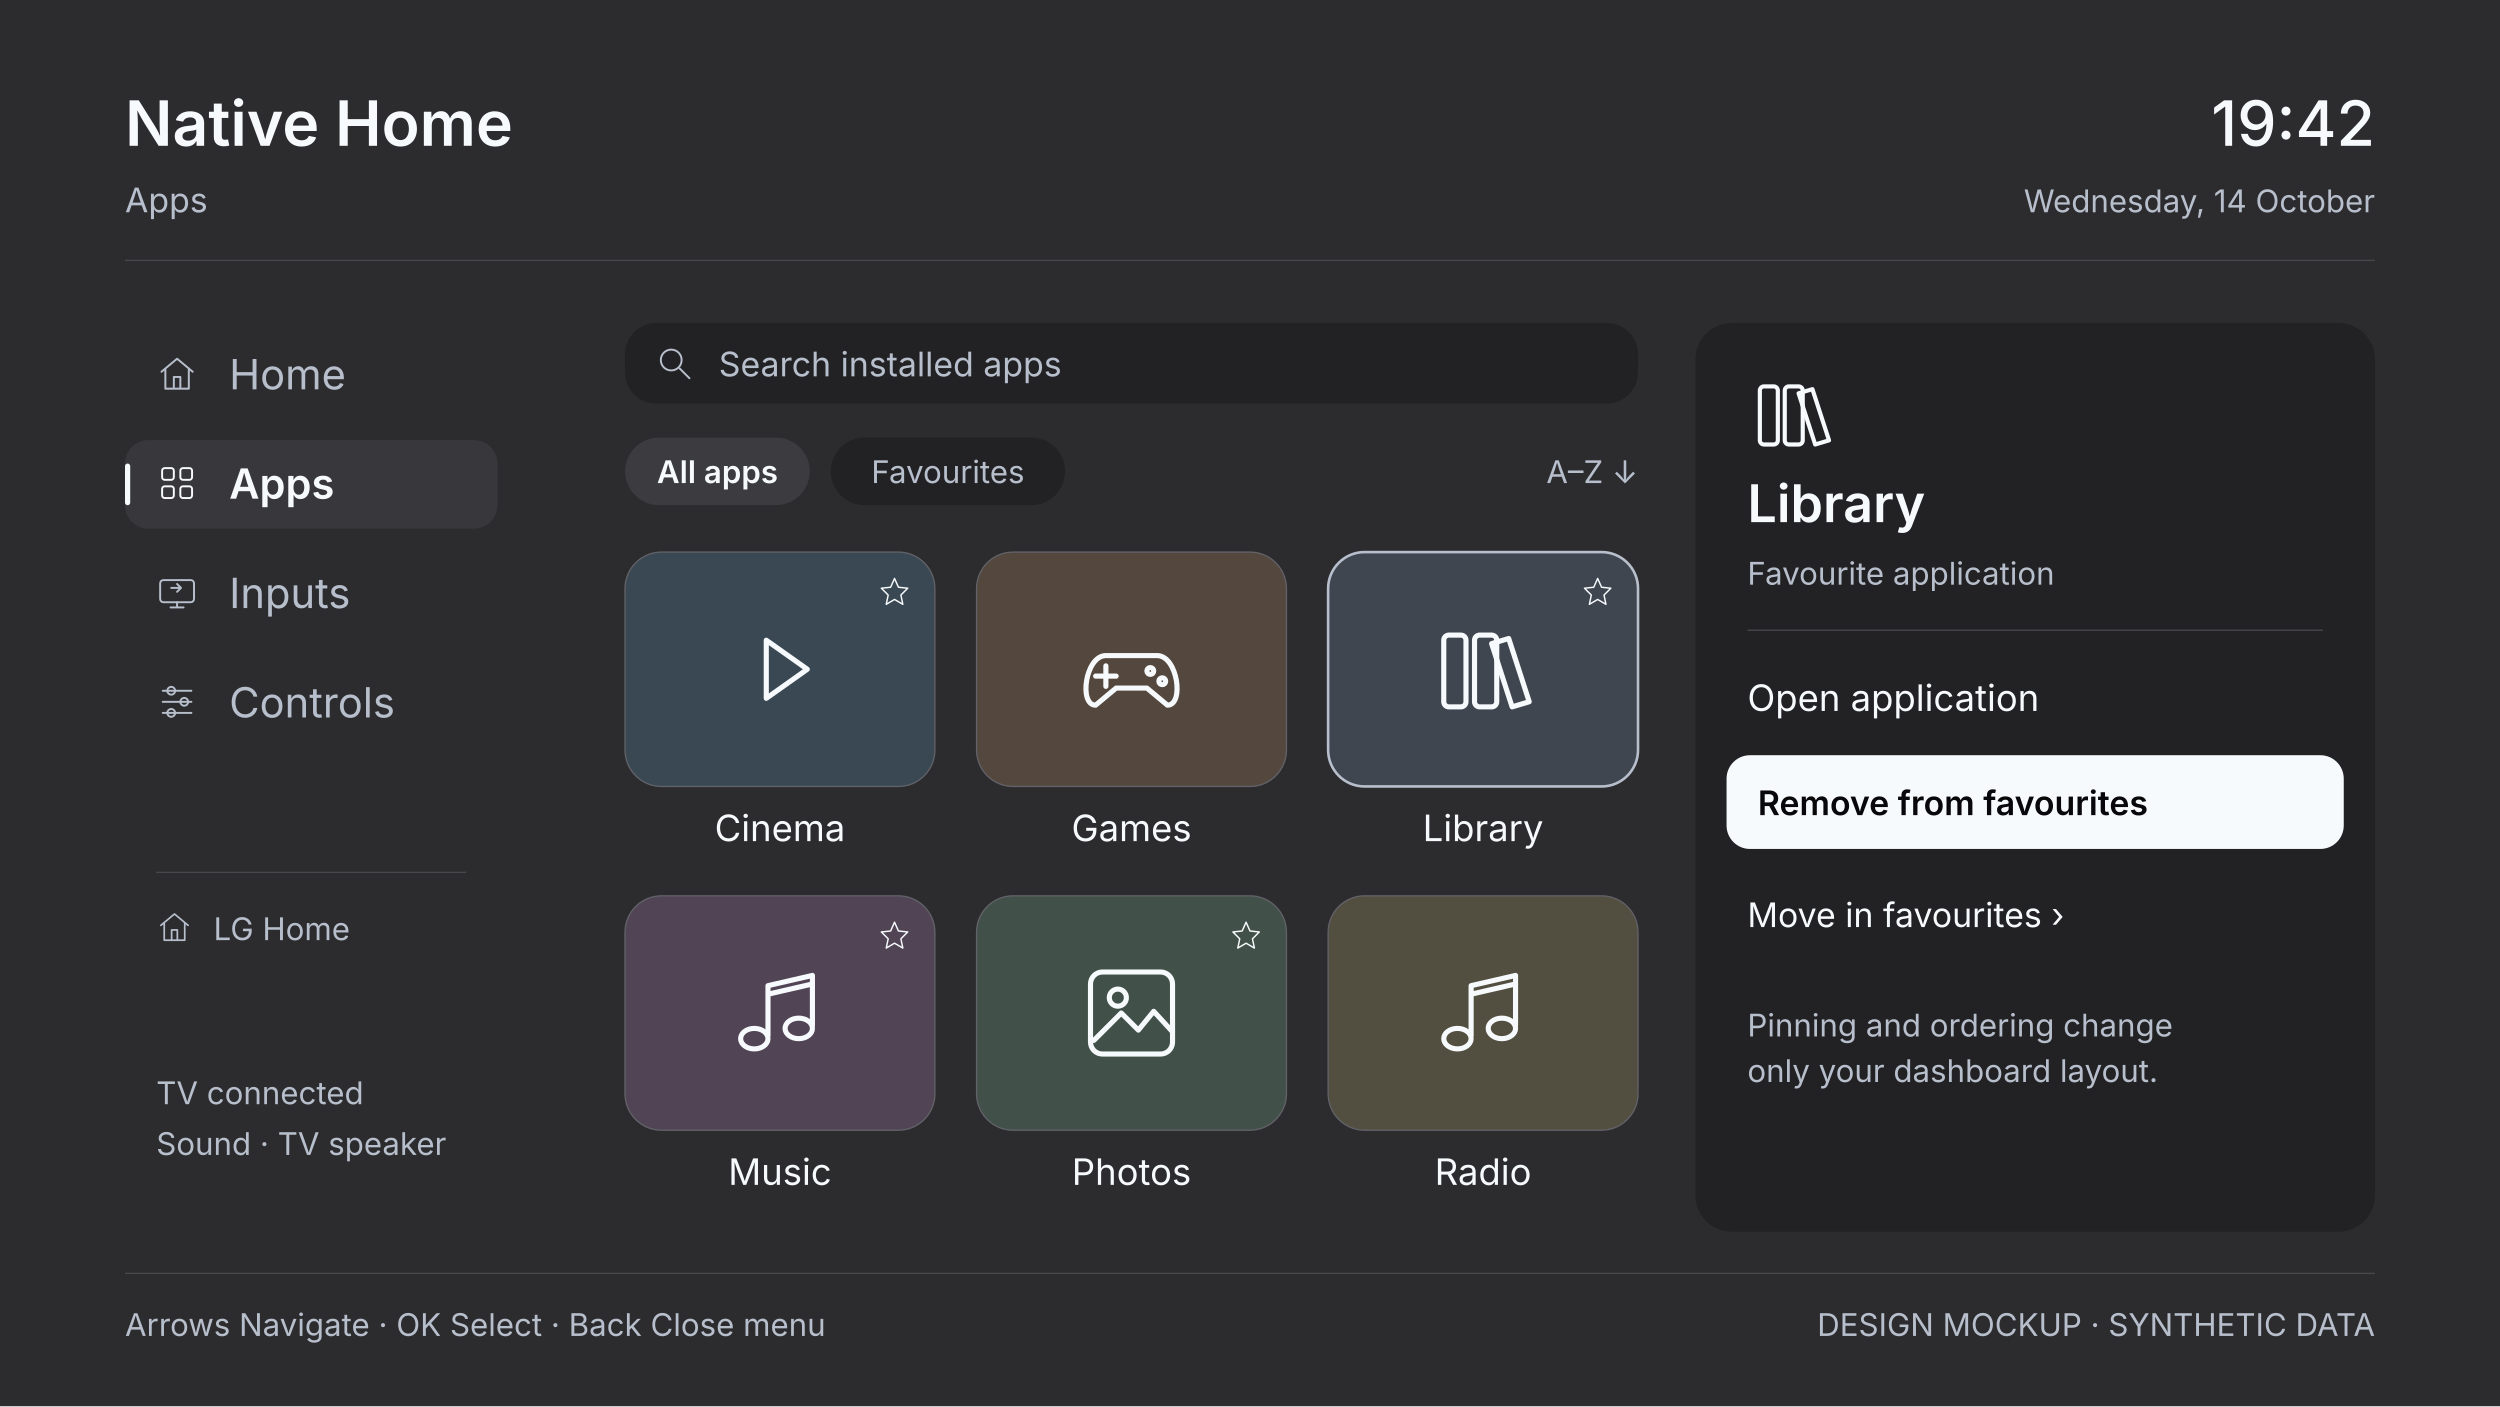
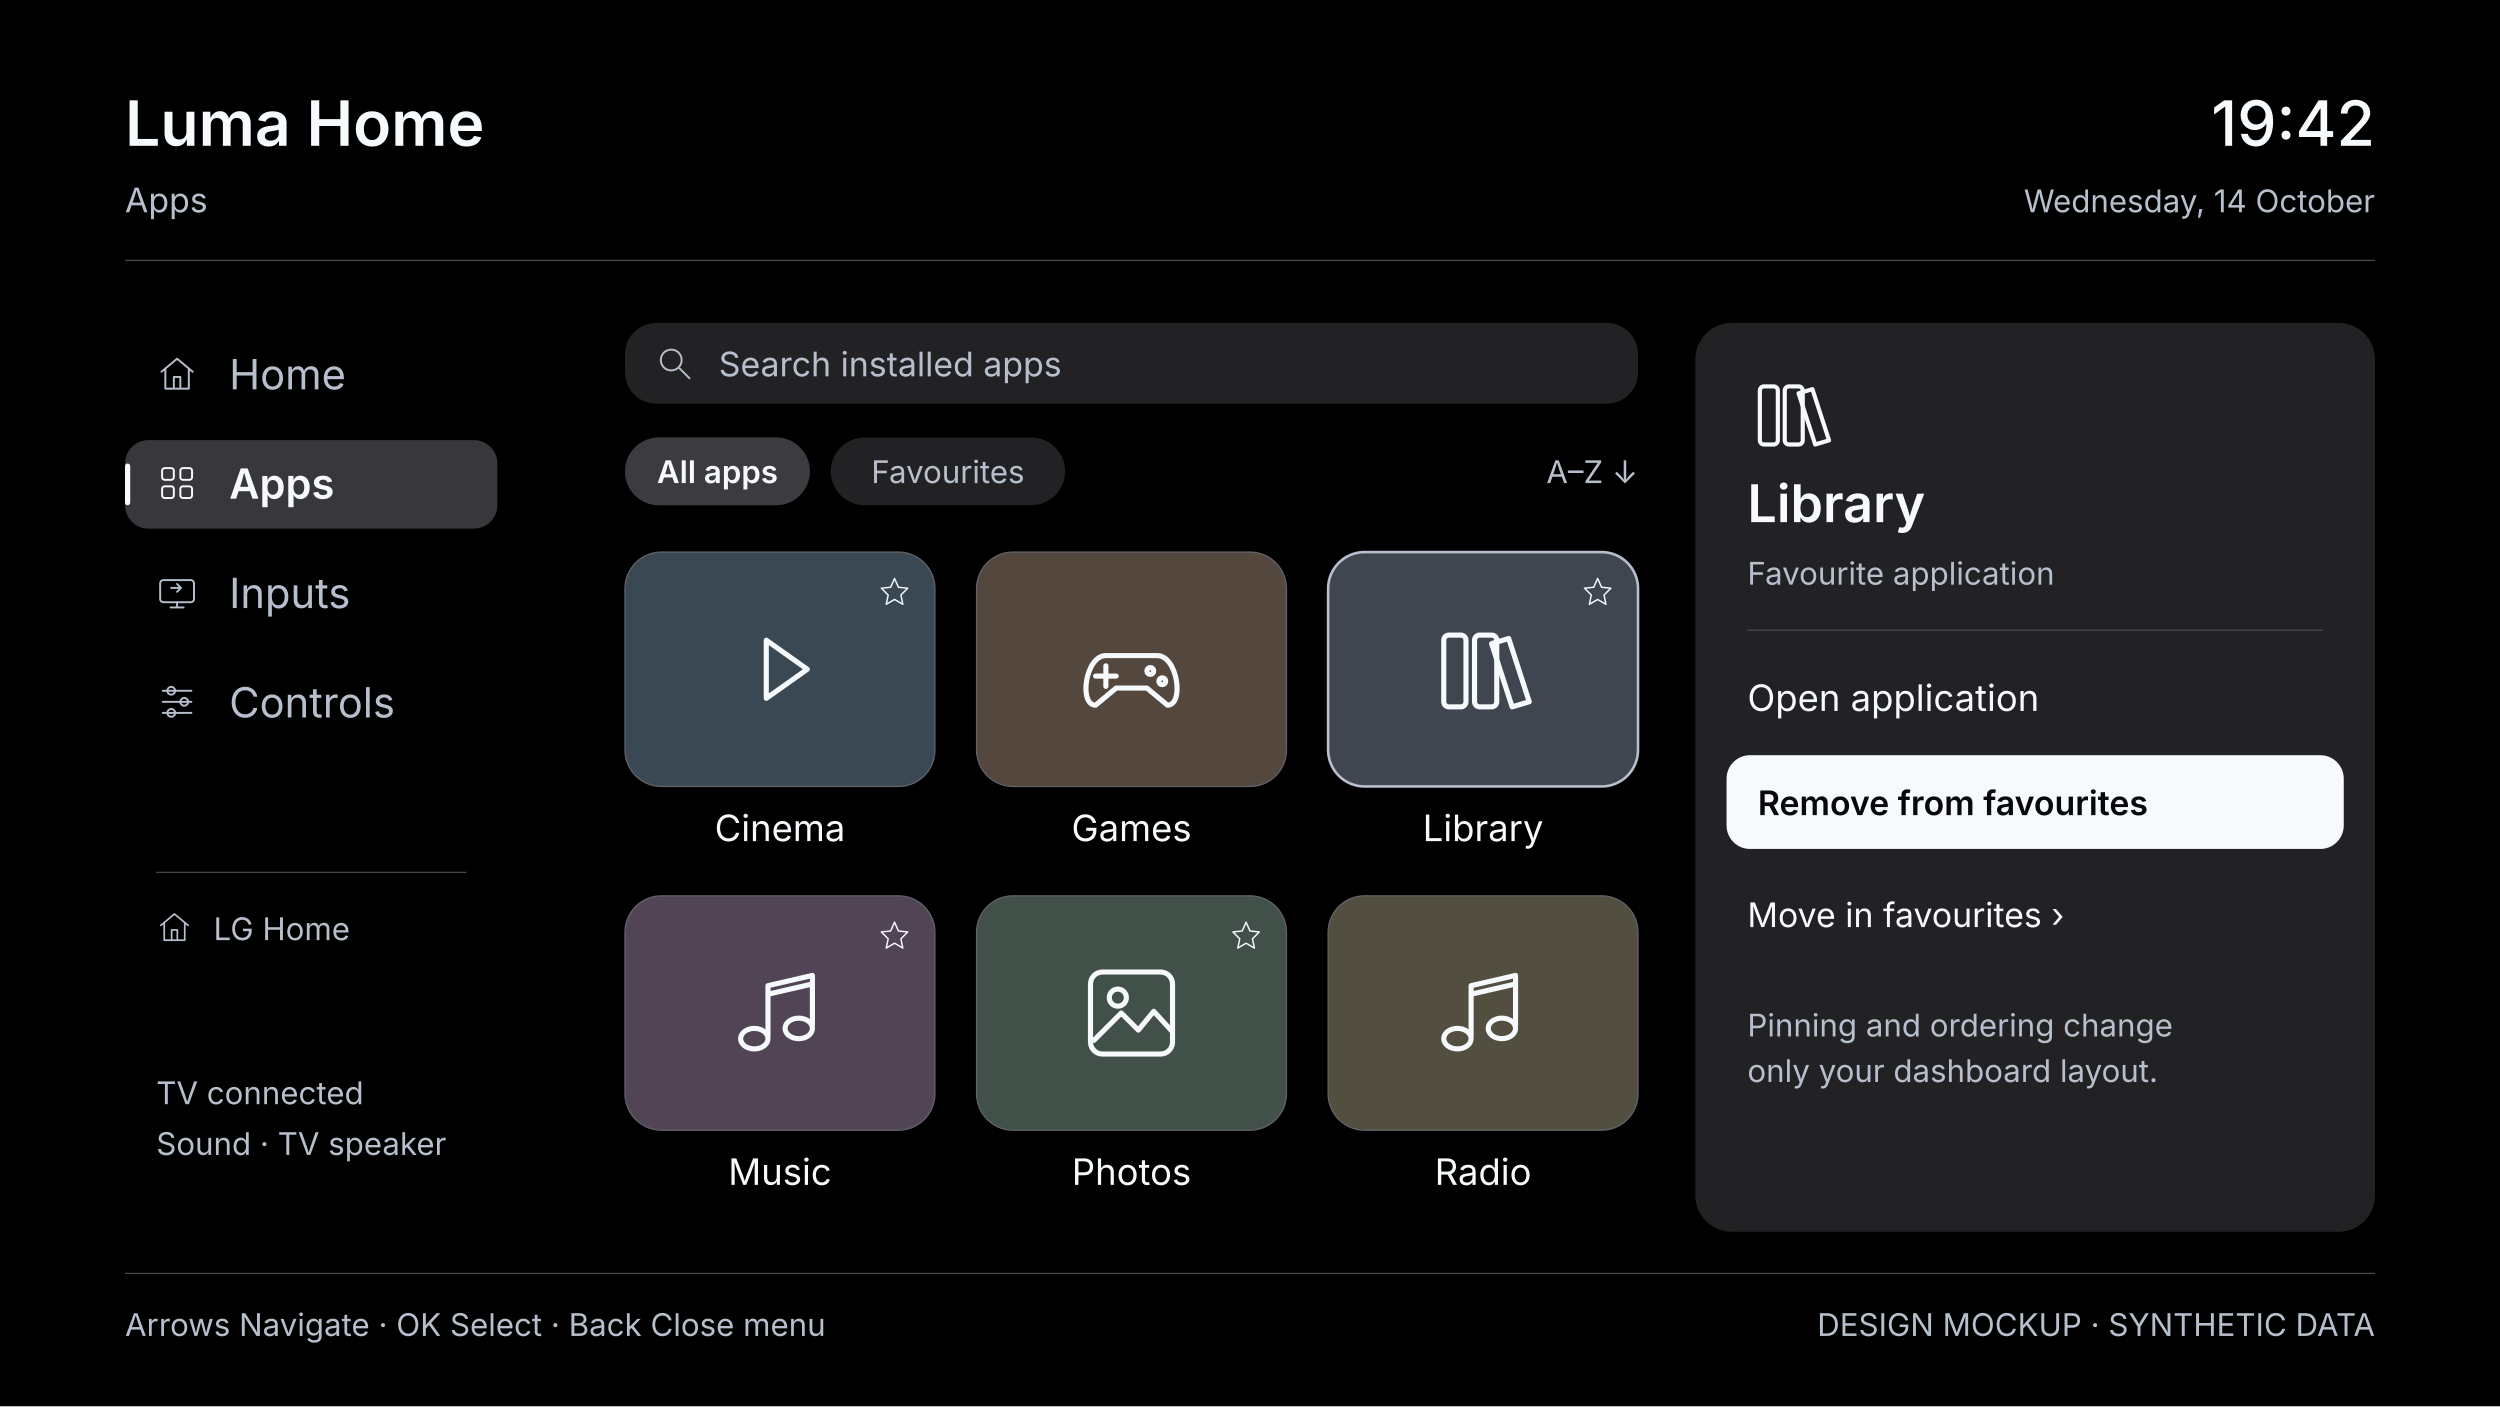
<svg xmlns="http://www.w3.org/2000/svg" width="1920" height="1080" viewBox="0 0 1920 1080">
-   <rect width="1920" height="1080" fill="#2c2c2e" />
-   <text x="96" y="112" font-family="Inter,sans-serif" font-size="48" font-weight="600" fill="#f7fafc" text-anchor="start">Native Home</text>
+   <rect width="1920" height="1080" fill="#000000" />
+   <text x="96" y="112" font-family="Inter,sans-serif" font-size="48" font-weight="600" fill="#f7fafc" text-anchor="start">Luma Home</text>
  <text x="96" y="163" font-family="Inter,sans-serif" font-size="26" font-weight="400" fill="#b8bfcc" text-anchor="start">Apps</text>
  <text x="1824" y="112" font-family="Inter,sans-serif" font-size="48" font-weight="500" fill="#f7fafc" text-anchor="end">19:42</text>
  <text x="1824" y="163" font-family="Inter,sans-serif" font-size="24" font-weight="400" fill="#b8bfcc" text-anchor="end">Wednesday, 14 October</text>
  <path d="M96 200 L1824 200" stroke="#48484c" stroke-width="1" fill="none" />
  <g transform="translate(120,271) scale(0.5)" fill="none" stroke="#b8bfcc" stroke-width="3" stroke-linecap="round" stroke-linejoin="round">
    <path d="M8 29L32 9L56 29M14 25V55H50V25M27 55V37H37V55" />
  </g>
  <text x="176" y="299" font-family="Inter,sans-serif" font-size="32" font-weight="400" fill="#b8bfcc" text-anchor="start">Home</text>
  <rect x="96" y="338" width="286" height="68" rx="18" fill="#38383c" />
  <rect x="96" y="356" width="4" height="32" rx="2" fill="#f7fafc" />
  <g transform="translate(120,355) scale(0.5)" fill="none" stroke="#f7fafc" stroke-width="3" stroke-linecap="round" stroke-linejoin="round">
    <rect x="9" y="9" width="18" height="18" rx="4" />
    <rect x="37" y="9" width="18" height="18" rx="4" />
    <rect x="9" y="37" width="18" height="18" rx="4" />
    <rect x="37" y="37" width="18" height="18" rx="4" />
  </g>
  <text x="176" y="383" font-family="Inter,sans-serif" font-size="32" font-weight="600" fill="#f7fafc" text-anchor="start">Apps</text>
  <g transform="translate(120,439) scale(0.5)" fill="none" stroke="#b8bfcc" stroke-width="3" stroke-linecap="round" stroke-linejoin="round">
    <rect x="6" y="13" width="52" height="34" rx="5" />
    <path d="M22 55H42M32 47V55M23 25L38 25M32 19L38 25L32 31" />
  </g>
  <text x="176" y="467" font-family="Inter,sans-serif" font-size="32" font-weight="400" fill="#b8bfcc" text-anchor="start">Inputs</text>
  <g transform="translate(120,523) scale(0.5)" fill="none" stroke="#b8bfcc" stroke-width="3" stroke-linecap="round" stroke-linejoin="round">
    <path d="M10 15H54M10 32H54M10 49H54" />
    <circle cx="23" cy="15" r="6" />
    <circle cx="43" cy="32" r="6" />
    <circle cx="23" cy="49" r="6" />
  </g>
  <text x="176" y="551" font-family="Inter,sans-serif" font-size="32" font-weight="400" fill="#b8bfcc" text-anchor="start">Controls</text>
  <path d="M120 670 L358 670" stroke="#48484c" stroke-width="1" fill="none" />
  <g transform="translate(120,698) scale(0.4375)" fill="none" stroke="#b8bfcc" stroke-width="3" stroke-linecap="round" stroke-linejoin="round">
    <path d="M8 29L32 9L56 29M14 25V55H50V25M27 55V37H37V55" />
  </g>
  <text x="164" y="722" font-family="Inter,sans-serif" font-size="24" font-weight="400" fill="#b8bfcc" text-anchor="start">LG Home</text>
  <text x="120" y="848" font-family="Inter,sans-serif" font-size="24" font-weight="400" fill="#b8bfcc" text-anchor="start">TV connected</text>
  <text x="120" y="887" font-family="Inter,sans-serif" font-size="24" font-weight="400" fill="#b8bfcc" text-anchor="start">Sound · TV speaker</text>
  <rect x="480" y="248" width="778" height="62" rx="24" fill="#222224" />
  <g transform="translate(502,263) scale(0.5)" fill="none" stroke="#b8bfcc" stroke-width="3" stroke-linecap="round" stroke-linejoin="round">
    <circle cx="27" cy="27" r="16" />
    <path d="M40 40L55 55" />
  </g>
  <text x="552" y="289" font-family="Inter,sans-serif" font-size="26" font-weight="400" fill="#b8bfcc" text-anchor="start">Search installed apps</text>
  <rect x="480" y="336" width="142" height="52" rx="26" fill="#222224" />
  <text x="551.0" y="371" font-family="Inter,sans-serif" font-size="24" font-weight="400" fill="#b8bfcc" text-anchor="middle">All apps</text>
  <rect x="638" y="336" width="180" height="52" rx="26" fill="#222224" />
  <text x="728.0" y="371" font-family="Inter,sans-serif" font-size="24" font-weight="400" fill="#b8bfcc" text-anchor="middle">Favourites</text>
  <rect x="480" y="336" width="142" height="52" rx="26" fill="#3b3b40" />
  <text x="551" y="371" font-family="Inter,sans-serif" font-size="24" font-weight="600" fill="#f7fafc" text-anchor="middle">All apps</text>
  <text x="1258" y="371" font-family="Inter,sans-serif" font-size="24" font-weight="400" fill="#b8bfcc" text-anchor="end">A–Z  ↓</text>
  <rect x="480" y="424" width="238" height="180" rx="28" fill="#394852" stroke="#626269" stroke-width="1" />
  <g transform="translate(557.0,472.0) scale(1.3125)" fill="none" stroke="#f7fafc" stroke-width="3" stroke-linecap="round" stroke-linejoin="round">
    <path d="M24 15L48 32L24 49Z" />
  </g>
  <g transform="translate(675,442) scale(0.375)" fill="none" stroke="#f7fafc" stroke-width="3" stroke-linecap="round" stroke-linejoin="round">
    <path d="M32 6L40 24L59 26L45 40L49 59L32 49L15 59L19 40L5 26L24 24Z" />
  </g>
  <text x="599.0" y="646" font-family="Inter,sans-serif" font-size="28" font-weight="400" fill="#f7fafc" text-anchor="middle">Cinema</text>
  <rect x="750" y="424" width="238" height="180" rx="28" fill="#54473d" stroke="#626269" stroke-width="1" />
  <g transform="translate(827.0,472.0) scale(1.3125)" fill="none" stroke="#f7fafc" stroke-width="3" stroke-linecap="round" stroke-linejoin="round">
    <path d="M17 24H47C59 24 63 53 53 53L41 43H23L11 53C1 53 5 24 17 24Z" />
    <path d="M17 30V42M11 36H23" />
    <circle cx="43" cy="33" r="2" />
    <circle cx="50" cy="39" r="2" />
  </g>
  <text x="869.0" y="646" font-family="Inter,sans-serif" font-size="28" font-weight="400" fill="#f7fafc" text-anchor="middle">Games</text>
  <rect x="1020" y="424" width="238" height="180" rx="28" fill="#404650" stroke="#626269" stroke-width="1" />
  <g transform="translate(1097.0,472.0) scale(1.3125)" fill="none" stroke="#f7fafc" stroke-width="3" stroke-linecap="round" stroke-linejoin="round">
    <rect x="9" y="12" width="13" height="42" rx="3" />
    <rect x="27" y="12" width="13" height="42" rx="3" />
    <path d="M47 14L59 51L49 54L37 17Z" />
  </g>
  <g transform="translate(1215,442) scale(0.375)" fill="none" stroke="#f7fafc" stroke-width="3" stroke-linecap="round" stroke-linejoin="round">
    <path d="M32 6L40 24L59 26L45 40L49 59L32 49L15 59L19 40L5 26L24 24Z" />
  </g>
  <text x="1139.0" y="646" font-family="Inter,sans-serif" font-size="28" font-weight="400" fill="#f7fafc" text-anchor="middle">Library</text>
  <rect x="480" y="688" width="238" height="180" rx="28" fill="#514454" stroke="#626269" stroke-width="1" />
  <g transform="translate(557.0,736.0) scale(1.3125)" fill="none" stroke="#f7fafc" stroke-width="3" stroke-linecap="round" stroke-linejoin="round">
    <path d="M25 45V16L51 10V39M25 21L51 15" />
    <ellipse cx="17" cy="47" rx="8" ry="6" />
    <ellipse cx="43" cy="41" rx="8" ry="6" />
  </g>
  <g transform="translate(675,706) scale(0.375)" fill="none" stroke="#f7fafc" stroke-width="3" stroke-linecap="round" stroke-linejoin="round">
    <path d="M32 6L40 24L59 26L45 40L49 59L32 49L15 59L19 40L5 26L24 24Z" />
  </g>
  <text x="599.0" y="910" font-family="Inter,sans-serif" font-size="28" font-weight="400" fill="#f7fafc" text-anchor="middle">Music</text>
  <rect x="750" y="688" width="238" height="180" rx="28" fill="#415049" stroke="#626269" stroke-width="1" />
  <g transform="translate(827.0,736.0) scale(1.3125)" fill="none" stroke="#f7fafc" stroke-width="3" stroke-linecap="round" stroke-linejoin="round">
    <rect x="8" y="8" width="48" height="48" rx="7" />
    <circle cx="24" cy="23" r="5" />
    <path d="M10 48L26 32L36 42L45 31L56 43" />
  </g>
  <g transform="translate(945,706) scale(0.375)" fill="none" stroke="#f7fafc" stroke-width="3" stroke-linecap="round" stroke-linejoin="round">
    <path d="M32 6L40 24L59 26L45 40L49 59L32 49L15 59L19 40L5 26L24 24Z" />
  </g>
  <text x="869.0" y="910" font-family="Inter,sans-serif" font-size="28" font-weight="400" fill="#f7fafc" text-anchor="middle">Photos</text>
  <rect x="1020" y="688" width="238" height="180" rx="28" fill="#524e40" stroke="#626269" stroke-width="1" />
  <g transform="translate(1097.0,736.0) scale(1.3125)" fill="none" stroke="#f7fafc" stroke-width="3" stroke-linecap="round" stroke-linejoin="round">
    <path d="M25 45V16L51 10V39M25 21L51 15" />
    <ellipse cx="17" cy="47" rx="8" ry="6" />
    <ellipse cx="43" cy="41" rx="8" ry="6" />
  </g>
  <text x="1139.0" y="910" font-family="Inter,sans-serif" font-size="28" font-weight="400" fill="#f7fafc" text-anchor="middle">Radio</text>
  <rect x="1020" y="424" width="238" height="180" rx="28" fill="none" stroke="#b8bfcc" stroke-width="2" />
  <rect x="1302" y="248" width="522" height="698" rx="28" fill="#222224" />
  <g transform="translate(1342,284) scale(1.0625)" fill="none" stroke="#f7fafc" stroke-width="3" stroke-linecap="round" stroke-linejoin="round">
    <rect x="9" y="12" width="13" height="42" rx="3" />
    <rect x="27" y="12" width="13" height="42" rx="3" />
    <path d="M47 14L59 51L49 54L37 17Z" />
  </g>
  <text x="1342" y="401" font-family="Inter,sans-serif" font-size="40" font-weight="600" fill="#f7fafc" text-anchor="start">Library</text>
  <text x="1342" y="449" font-family="Inter,sans-serif" font-size="24" font-weight="400" fill="#b8bfcc" text-anchor="start">Favourite application</text>
  <path d="M1342 484 L1784 484" stroke="#48484c" stroke-width="1" fill="none" />
  <text x="1342" y="546" font-family="Inter,sans-serif" font-size="28" font-weight="400" fill="#f7fafc" text-anchor="start">Open application</text>
  <rect x="1326" y="580" width="474" height="72" rx="18" fill="#f7fafc" />
  <text x="1350" y="626" font-family="Inter,sans-serif" font-size="26" font-weight="600" fill="#08080a" text-anchor="start">Remove from favourites</text>
  <text x="1342" y="712" font-family="Inter,sans-serif" font-size="26" font-weight="400" fill="#f7fafc" text-anchor="start">Move in favourites  ›</text>
  <text x="1342" y="796" font-family="Inter,sans-serif" font-size="24" font-weight="400" fill="#b8bfcc" text-anchor="start">Pinning and ordering change</text>
  <text x="1342" y="831" font-family="Inter,sans-serif" font-size="24" font-weight="400" fill="#b8bfcc" text-anchor="start">only your dashboard layout.</text>
  <path d="M96 978 L1824 978" stroke="#48484c" stroke-width="1" fill="none" />
  <text x="96" y="1026" font-family="Inter,sans-serif" font-size="24" font-weight="400" fill="#b8bfcc" text-anchor="start">Arrows  Navigate   ·   OK  Select   ·   Back  Close menu</text>
  <text x="1824" y="1026" font-family="Inter,sans-serif" font-size="24" font-weight="400" fill="#b8bfcc" text-anchor="end">DESIGN MOCKUP · SYNTHETIC DATA</text>
</svg>
